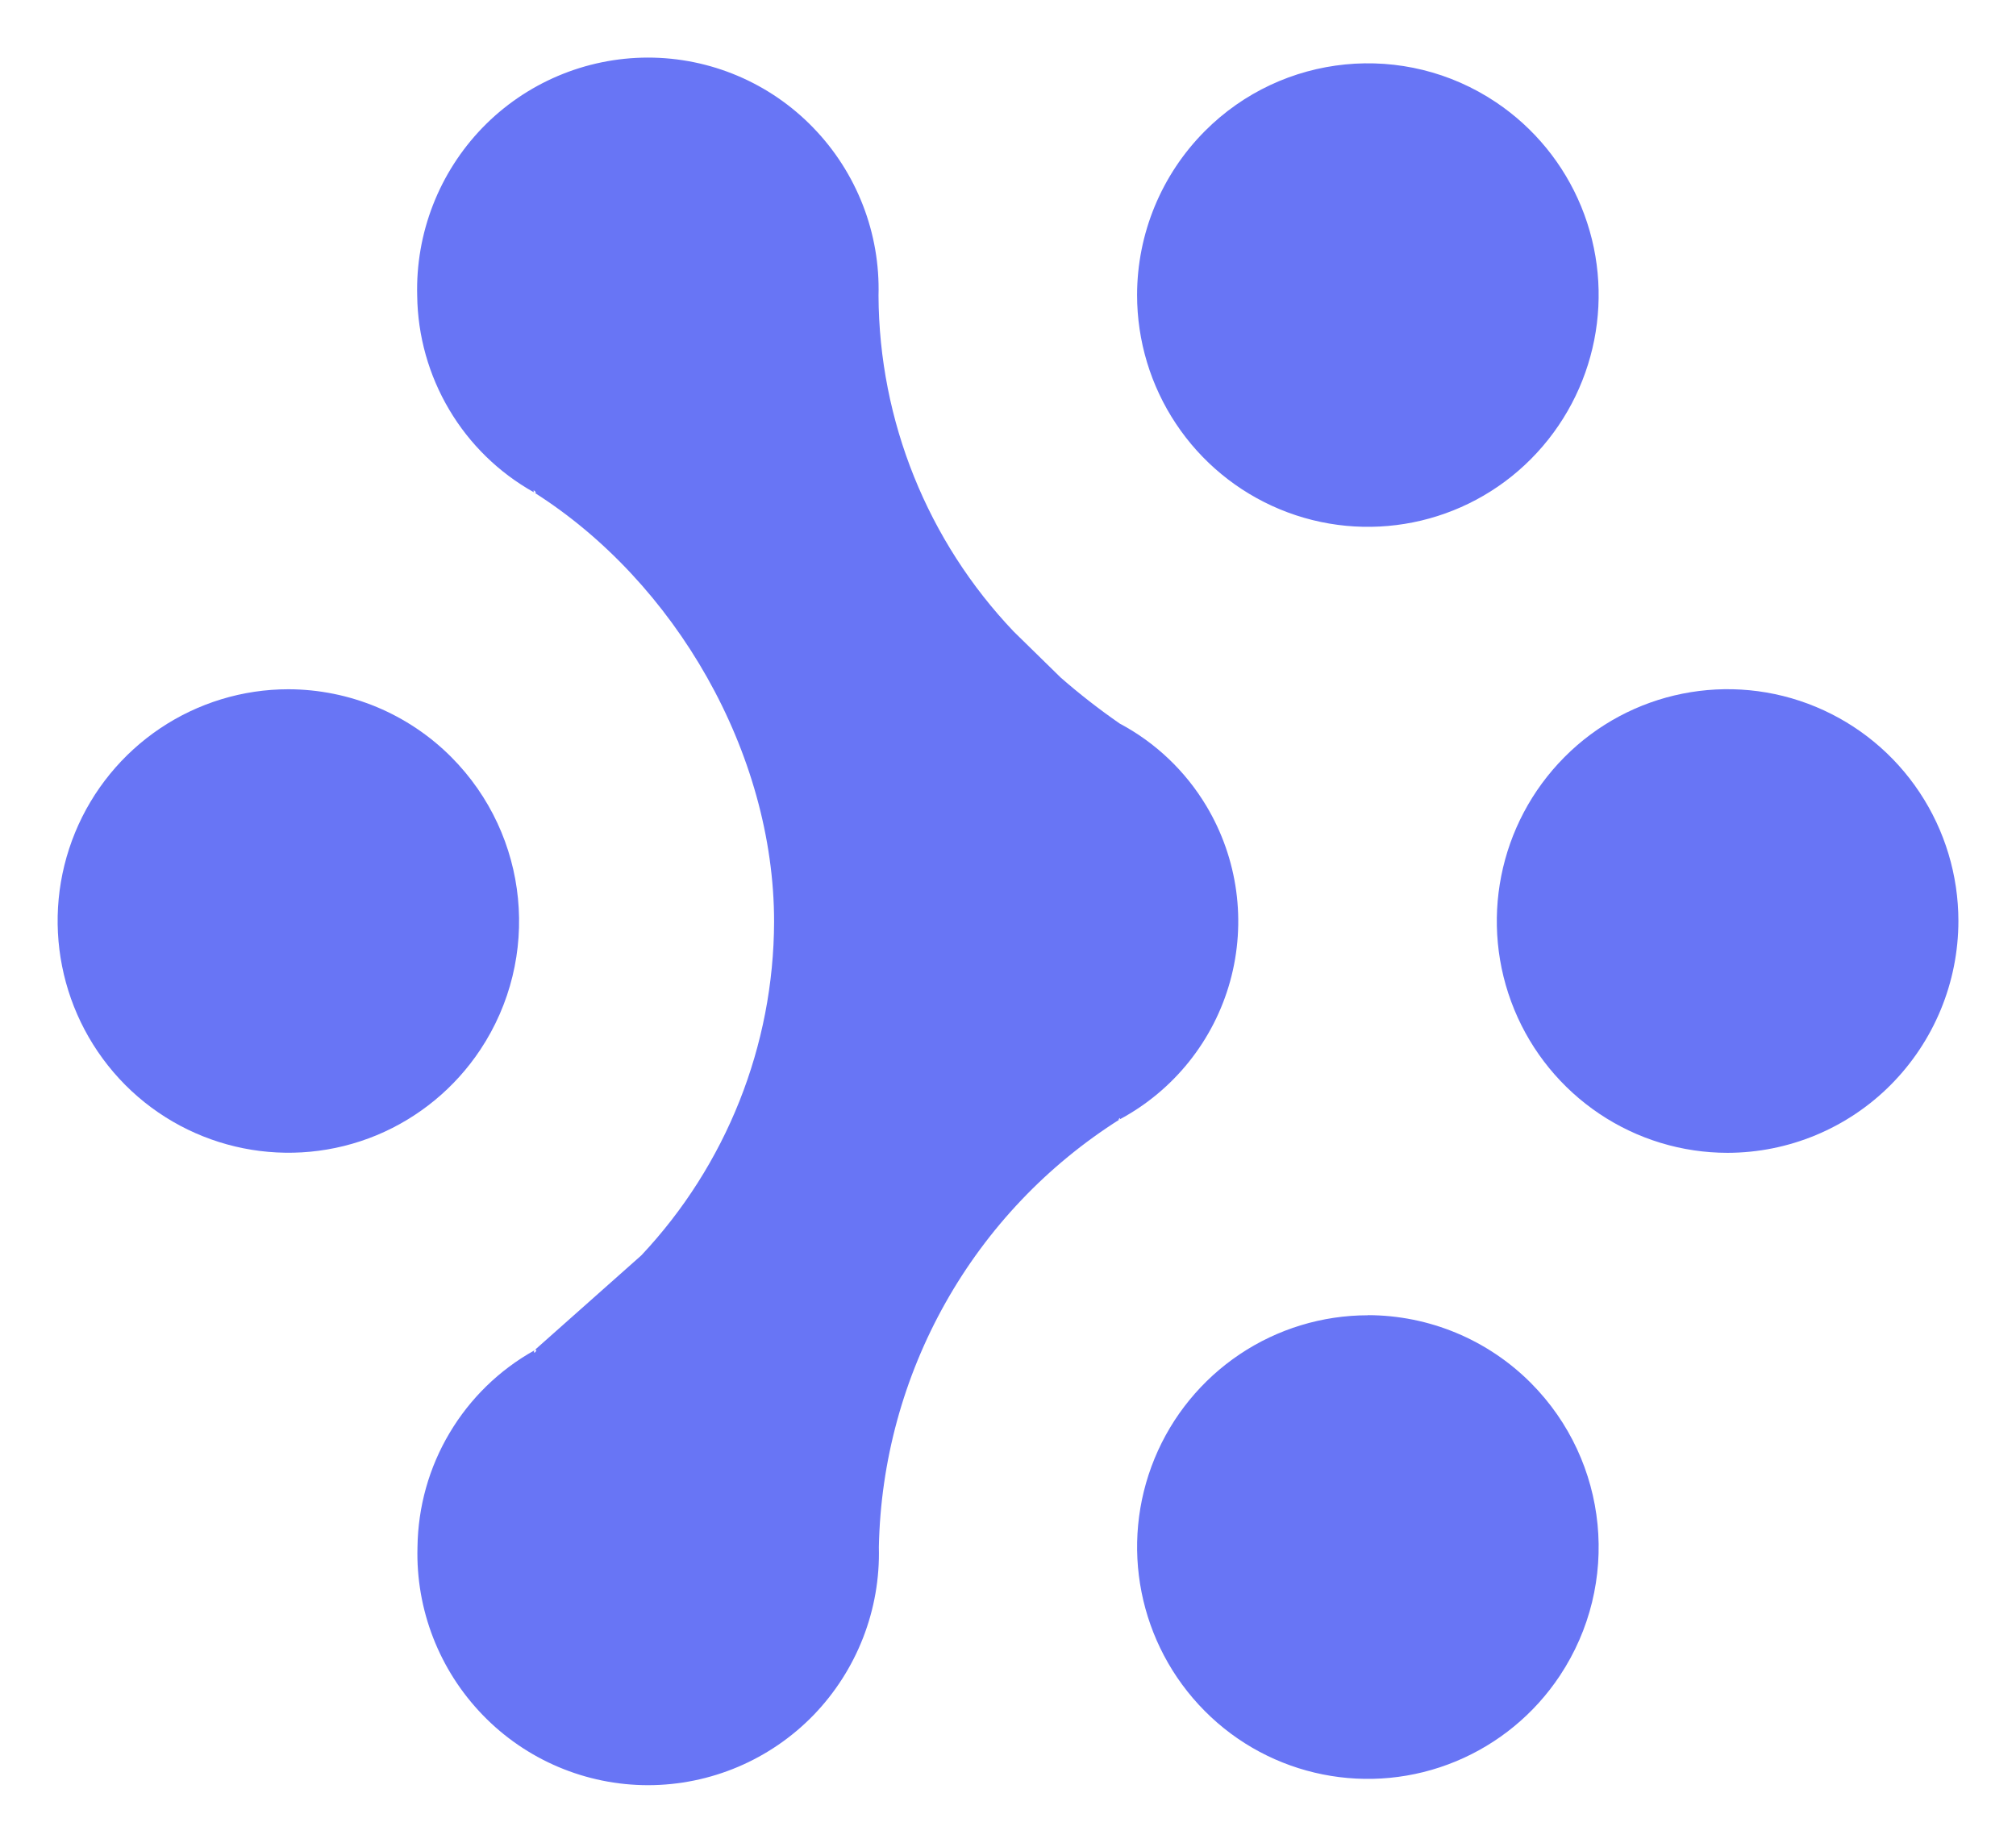
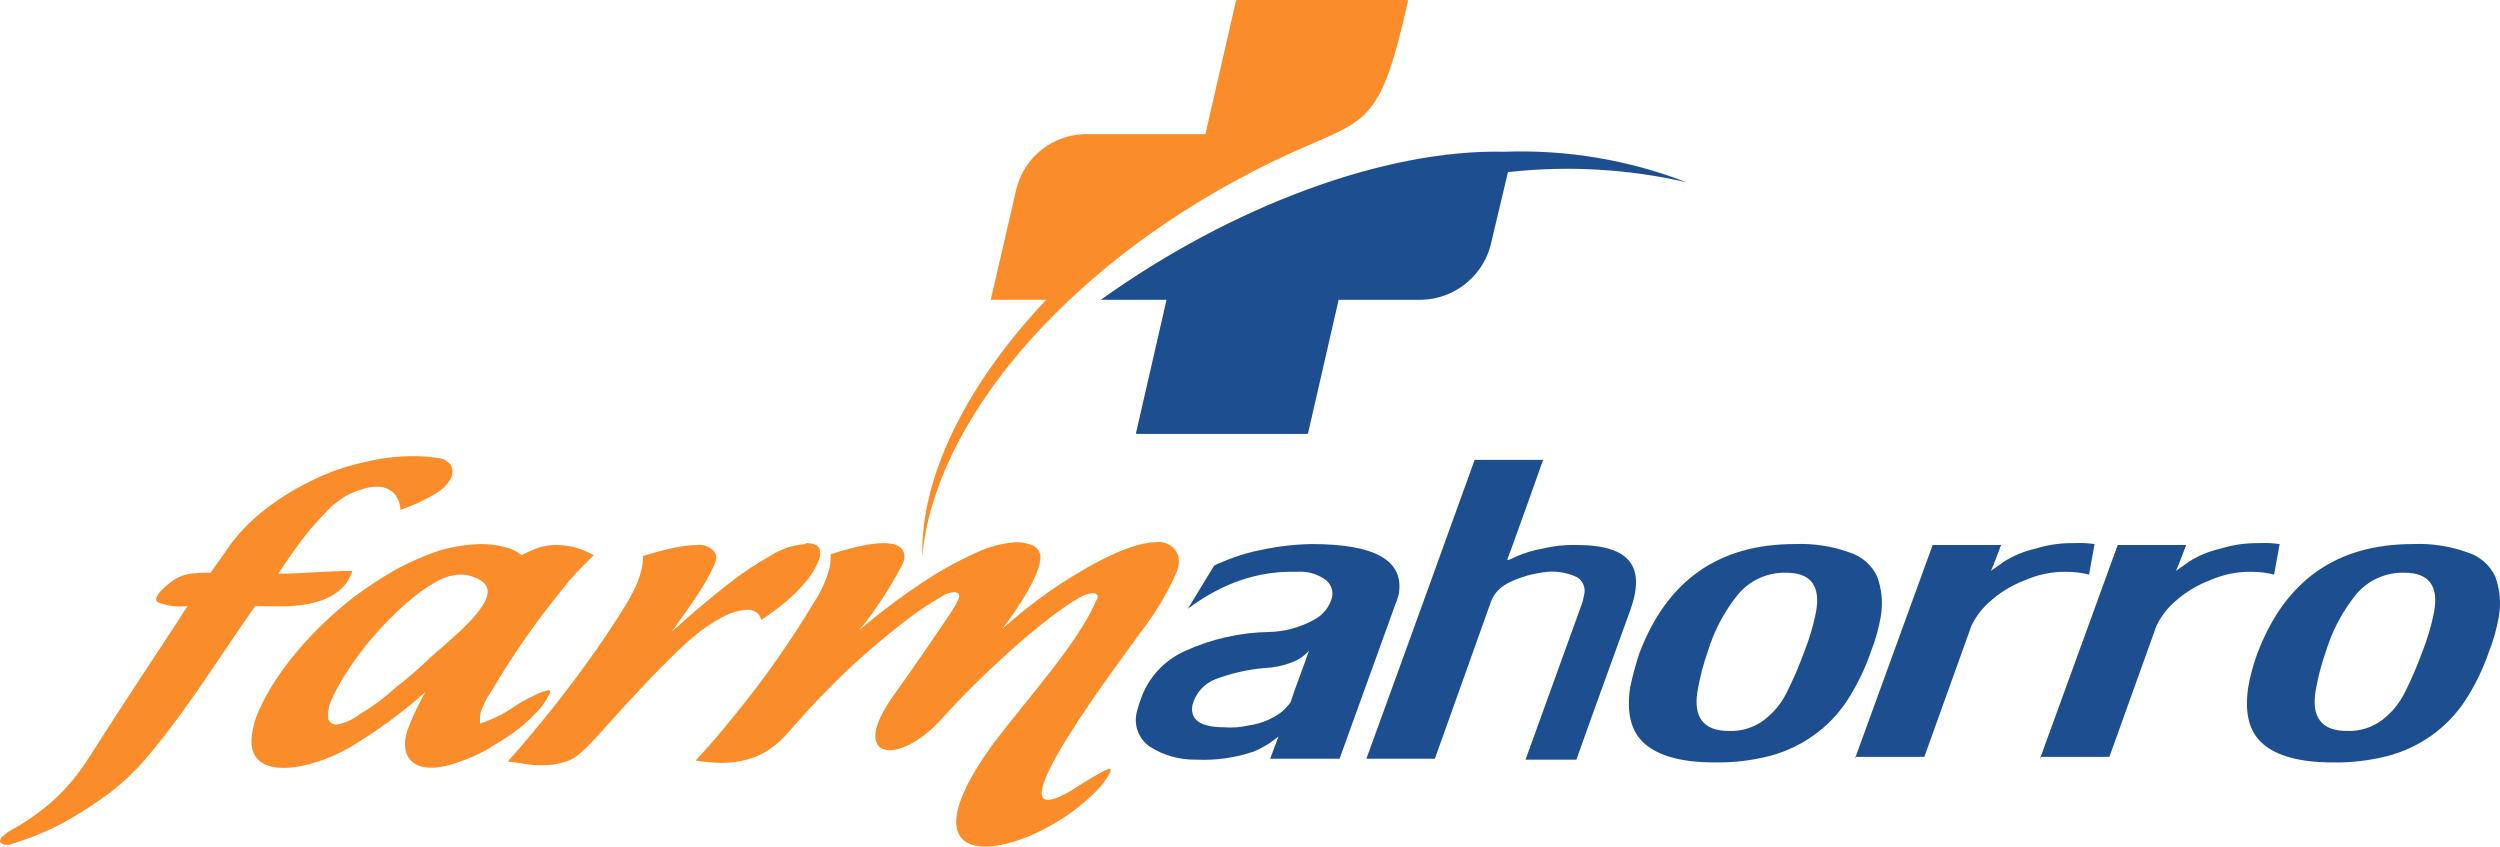
- <svg xmlns="http://www.w3.org/2000/svg" fill="none" viewBox="0 0 35 32">
-   <path fill="#6875F5" d="M15.258 26.865a4.043 4.043 0 01-1.133 2.917A4.006 4.006 0 0111.253 31a3.992 3.992 0 01-2.872-1.218 4.028 4.028 0 01-1.133-2.917c.009-.698.2-1.382.557-1.981.356-.6.863-1.094 1.47-1.433-.024.109.09-.055 0 0l1.86-1.652a8.495 8.495 0 002.304-5.793c0-2.926-1.711-5.901-4.17-7.457.094.055-.036-.094 0 0A3.952 3.952 0 017.8 7.116a3.975 3.975 0 01-.557-1.98 4.042 4.042 0 011.133-2.918A4.006 4.006 0 0111.247 1a3.99 3.99 0 012.872 1.218 4.025 4.025 0 011.133 2.917 8.521 8.521 0 002.347 5.832l.817.8c.326.285.668.551 1.024.798.621.33 1.142.826 1.504 1.431a3.902 3.902 0 01-1.504 5.442c.033-.067-.063.036 0 0a8.968 8.968 0 00-3.024 3.183 9.016 9.016 0 00-1.158 4.244zM19.741 5.123c0 .796.235 1.575.676 2.237a4.01 4.01 0 001.798 1.482 3.99 3.99 0 004.366-.873 4.042 4.042 0 00.869-4.386 4.02 4.02 0 00-1.476-1.806 3.994 3.994 0 00-5.058.501 4.038 4.038 0 00-1.175 2.845zM23.748 22.84c-.792 0-1.567.236-2.226.678a4.021 4.021 0 00-1.476 1.806 4.042 4.042 0 00.869 4.387 3.99 3.99 0 004.366.873A4.01 4.01 0 0027.08 29.1a4.039 4.039 0 00-.5-5.082 4 4 0 00-2.832-1.18zM34 15.994c0-.796-.235-1.574-.675-2.236a4.01 4.01 0 00-1.798-1.483 3.99 3.99 0 00-4.367.873 4.042 4.042 0 00-.869 4.387 4.02 4.02 0 001.476 1.806 3.993 3.993 0 002.226.678 4.003 4.003 0 002.832-1.18A4.04 4.04 0 0034 15.993z" />
-   <path fill="#6875F5" d="M5.007 11.969c-.793 0-1.567.236-2.226.678a4.021 4.021 0 00-1.476 1.807 4.042 4.042 0 00.869 4.386 4.001 4.001 0 004.366.873 4.011 4.011 0 001.798-1.483 4.038 4.038 0 00-.5-5.08 4.004 4.004 0 00-2.831-1.181z" />
+ <svg xmlns="http://www.w3.org/2000/svg" version="1.1" x="0px" y="0px" width="270.192px" height="91.495px" viewBox="0 0 270.192 91.495" enable-background="new 0 0 270.192 91.495" xml:space="preserve">
+   <defs>
+ </defs>
+   <g id="XMLID_15_9_2_" transform="translate(103.975 82)">
+     <path id="XMLID_3_" fill="#FA8D29" d="M-103.099,7.9c-0.2,0.2-0.4,0.3-0.5,0.4s-0.3,0.2-0.3,0.4c-0.102,0.114-0.102,0.286,0,0.4   c0.167,0.142,0.382,0.214,0.6,0.2h0.3c0.11,0.014,0.22-0.023,0.3-0.1c1.939-0.576,3.816-1.347,5.6-2.3   c1.773-0.983,3.477-2.085,5.1-3.3c1.544-1.211,2.952-2.586,4.2-4.1c4.4-5.3,7.6-10.6,11.4-16c2.6,0,6.4,0.4,9-1.6   c0.717-0.559,1.241-1.328,1.5-2.2c-2.6,0-5.3,0.3-8,0.3c1.2-1.8,2.3-3.4,3.3-4.6s1.9-2.1,2.6-2.8c0.449-0.357,0.917-0.691,1.4-1   c0.54-0.293,1.11-0.528,1.7-0.7c0.481-0.177,0.987-0.279,1.5-0.3c0.687-0.049,1.366,0.166,1.9,0.6c0.5,0.508,0.786,1.188,0.8,1.9   c1.292-0.428,2.533-0.998,3.7-1.7c0.701-0.37,1.288-0.923,1.7-1.6c0.306-0.49,0.306-1.11,0-1.6c-0.344-0.425-0.854-0.68-1.4-0.7   c-0.794-0.125-1.596-0.192-2.4-0.2c-1.922-0.014-3.838,0.221-5.7,0.7c-1.944,0.426-3.826,1.098-5.6,2   c-1.813,0.875-3.524,1.948-5.1,3.2c-1.592,1.24-2.976,2.725-4.1,4.4c-0.5,0.8-1.1,1.5-1.6,2.3c-0.702-0.027-1.404,0.006-2.1,0.1   c-0.485,0.059-0.957,0.194-1.4,0.4c-0.7,0.3-3.1,2.2-2.2,2.7c1.017,0.397,2.117,0.534,3.2,0.4c-0.2,0.3-0.5,0.7-0.9,1.4   c-3.1,4.7-6.2,9.4-9.2,14.1c-0.4,0.7-0.8,1.2-0.9,1.4c-0.997,1.503-2.172,2.879-3.5,4.1C-99.693,5.822-101.338,6.963-103.099,7.9    M-48.899-5.3c-0.602,0.391-1.237,0.725-1.9,1c-0.418,0.205-0.853,0.372-1.3,0.5v-0.7c0.018-0.384,0.12-0.76,0.3-1.1   c0.259-0.638,0.595-1.243,1-1.8c2.247-3.825,4.788-7.469,7.6-10.9c0.587-0.772,1.221-1.507,1.9-2.2l1.5-1.5   c-0.606-0.326-1.243-0.594-1.9-0.8c-0.715-0.204-1.456-0.305-2.2-0.3c-0.645,0.002-1.286,0.103-1.9,0.3   c-0.618,0.225-1.219,0.492-1.8,0.8c-0.559-0.437-1.208-0.744-1.9-0.9c-0.85-0.21-1.724-0.311-2.6-0.3   c-1.49,0.053-2.967,0.288-4.4,0.7c-1.586,0.539-3.124,1.208-4.6,2c-1.593,0.906-3.129,1.908-4.6,3c-4.5,3.5-8.4,8-10.3,12.3   c-0.466,1.007-0.737,2.092-0.8,3.2c-0.1,4.5,6.4,3.2,10.6,0.8c2.91-1.746,5.655-3.754,8.2-6c-0.221,0.355-0.421,0.722-0.6,1.1   c-0.408,0.781-0.775,1.582-1.1,2.4c-1.5,3.5,0.4,5.8,5.2,4.1c1.035-0.348,2.038-0.783,3-1.3c1-0.6,2-1.2,3-1.9   c0.863-0.624,1.667-1.327,2.4-2.1c0.629-0.599,1.138-1.311,1.5-2.1c0.077-0.08,0.114-0.19,0.1-0.3c0-0.1-0.1-0.1-0.2-0.1   c-0.49,0.092-0.963,0.26-1.4,0.5C-47.08-6.455-48.017-5.919-48.899-5.3 M-61.199-7.7c-1.199,1.096-2.506,2.067-3.9,2.9   c-0.704,0.548-1.526,0.924-2.4,1.1c-0.433,0.062-0.851-0.188-1-0.6c-0.063-0.575,0.005-1.156,0.2-1.7c1.5-3.7,5.4-8.6,9.2-11.6   c0.811-0.648,1.681-1.217,2.6-1.7c0.711-0.373,1.498-0.578,2.3-0.6c0.516-0.007,1.027,0.095,1.5,0.3   c0.469,0.146,0.885,0.423,1.2,0.8c1.4,1.9-3.9,6-5.9,7.8C-58.6-9.827-59.868-8.725-61.199-7.7 M-16.899-23.2   c-1.314,0.086-2.586,0.499-3.7,1.2c-1.723,0.96-3.362,2.064-4.9,3.3c-1.8,1.4-3.8,3.1-5.9,5c1.1-1.5,2-2.8,2.8-4   c0.688-1.015,1.29-2.085,1.8-3.2c0.3-0.7,0.3-1.2-0.1-1.6c-0.444-0.451-1.071-0.672-1.7-0.6c-0.841,0.018-1.678,0.119-2.5,0.3   c-1,0.2-2.1,0.5-3.4,0.9c0.013,0.436-0.021,0.871-0.1,1.3c-0.135,0.543-0.302,1.077-0.5,1.6c-0.477,1.08-1.046,2.117-1.7,3.1   c-0.8,1.3-1.8,2.8-3,4.5c-1.2,1.7-2.6,3.6-4.1,5.5c-1.6,2-3.3,4.1-5.2,6.2c0.8,0.1,1.5,0.2,2.1,0.3c0.563,0.08,1.132,0.114,1.7,0.1   c0.744,0.013,1.486-0.089,2.2-0.3c0.587-0.143,1.134-0.417,1.6-0.8c0.491-0.406,0.959-0.84,1.4-1.3c1.4-1.5,2.7-3,4-4.4   s2.5-2.7,3.7-3.9s2.3-2.3,3.4-3.2c0.953-0.812,1.992-1.516,3.1-2.1c0.828-0.467,1.751-0.741,2.7-0.8c0.357-0.008,0.707,0.097,1,0.3   c0.256,0.199,0.433,0.483,0.5,0.8c0.935-0.618,1.836-1.286,2.7-2c0.749-0.649,1.451-1.351,2.1-2.1c0.539-0.628,0.978-1.337,1.3-2.1   c0.251-0.458,0.322-0.993,0.2-1.5c-0.2-0.4-0.7-0.6-1.4-0.6h-0.1V-23.2z M14.501,3.5c0.602-0.584,1.108-1.259,1.5-2   c0.3-0.7-0.5-0.3-1,0c-1.1,0.6-2.2,1.3-3.3,2c-9.7,5.6,6.4-15.4,7.7-17.3c1.528-1.967,2.804-4.117,3.8-6.4   c0.208-0.506,0.277-1.058,0.2-1.6c-0.283-1.062-1.311-1.747-2.4-1.6c-3.3,0-8.6,3.3-11.4,5.2c-1.843,1.3-3.613,2.702-5.3,4.2   c1.4-1.7,4.7-6.6,4.1-8.2c-0.13-0.432-0.468-0.77-0.9-0.9c-0.541-0.214-1.119-0.316-1.7-0.3c-1.456,0.105-2.88,0.478-4.2,1.1   c-2.02,0.901-3.961,1.971-5.8,3.2c-2.406,1.588-4.71,3.325-6.9,5.2c1.808-2.233,3.383-4.646,4.7-7.2   c0.178-0.375,0.213-0.801,0.1-1.2c-0.7-2-5.7-0.5-7.9,0.2c0.013,0.469-0.02,0.938-0.1,1.4c-0.354,1.351-0.929,2.635-1.7,3.8   c-2.538,4.233-5.379,8.277-8.5,12.1c-1.3,1.6-2.7,3.3-4.3,5c3.2,0.5,6.8,0.5,9.7-2.7c1.6-1.8,3.2-3.6,4.9-5.3   c2.4-2.5,8.3-7.7,11.8-9.6c0.434-0.337,0.953-0.545,1.5-0.6c0.6,0,0.7,0.3,0.5,0.8c-0.361,0.689-0.762,1.357-1.2,2   c-1.9,2.8-3.9,5.7-5.9,8.5c-4.8,6.8,0.6,7.6,5.3,2.4c4.1-4.6,10.9-10.8,14.7-13c0.476-0.327,1.026-0.533,1.6-0.6   c0.189-0.018,0.375,0.056,0.5,0.2c0.1,0.1,0.1,0.3-0.1,0.6c-1.9,4.5-7.1,10.2-11,15.3C-7.999,13.9,7.401,10.8,14.501,3.5" />
+     <path id="XMLID_2_" fill="#1D4F90" d="M147.401-11.6c-0.482,1.367-0.849,2.772-1.1,4.2c-0.5,2.9,0.6,4.4,3.4,4.4   c1.367,0.048,2.709-0.375,3.8-1.2c1.007-0.775,1.827-1.766,2.4-2.9c0.719-1.428,1.353-2.897,1.9-4.4   c0.57-1.423,1.005-2.896,1.3-4.4c0.5-2.8-0.6-4.2-3.2-4.2c-1.993-0.065-3.907,0.782-5.2,2.3   C149.208-15.968,148.087-13.862,147.401-11.6 M156.801-23.2c2.006-0.084,4.01,0.222,5.9,0.9c1.32,0.408,2.409,1.351,3,2.6   c0.503,1.375,0.641,2.856,0.4,4.3c-0.232,1.334-0.6,2.641-1.1,3.9c-0.643,1.868-1.517,3.648-2.6,5.3   c-0.962,1.444-2.183,2.699-3.6,3.7c-1.422,1.009-3.014,1.755-4.7,2.2c-1.959,0.502-3.978,0.738-6,0.7c-3.5,0-6-0.7-7.5-2   s-2-3.3-1.6-6.1c0.22-1.261,0.555-2.5,1-3.7C143.001-19.3,148.601-23.2,156.801-23.2 M116.501,0l8.4-23.1h7.4   c-0.4,1-0.7,1.9-1.1,2.8c0.1-0.1,0.6-0.4,1.4-1c1.046-0.656,2.195-1.13,3.4-1.4c1.326-0.416,2.71-0.619,4.1-0.6   c0.768-0.043,1.539-0.009,2.3,0.1l-0.6,3.3c-0.785-0.198-1.591-0.299-2.4-0.3c-1.548-0.031-3.083,0.276-4.5,0.9   c-1.398,0.525-2.687,1.305-3.8,2.3c-0.835,0.724-1.515,1.608-2,2.6c-1.7,4.7-3.4,9.5-5.1,14.2h-7.5L116.501,0z M96.501,0l8.4-23.1   h7.4c-0.4,1-0.7,1.9-1.1,2.8c0.1-0.1,0.6-0.4,1.4-1c1.046-0.656,2.195-1.13,3.4-1.4c1.326-0.416,2.71-0.619,4.1-0.6   c0.768-0.043,1.539-0.009,2.3,0.1l-0.6,3.3c-0.785-0.198-1.591-0.299-2.4-0.3c-1.548-0.031-3.083,0.276-4.5,0.9   c-1.398,0.525-2.687,1.305-3.8,2.3c-0.835,0.724-1.515,1.608-2,2.6c-1.7,4.7-3.4,9.5-5.1,14.2h-7.5L96.501,0z M80.601-11.6   c-0.482,1.367-0.849,2.772-1.1,4.2c-0.5,2.9,0.6,4.4,3.4,4.4c1.367,0.048,2.709-0.376,3.8-1.2c1.007-0.775,1.827-1.766,2.4-2.9   c0.719-1.428,1.353-2.897,1.9-4.4c0.57-1.423,1.005-2.896,1.3-4.4c0.5-2.8-0.6-4.2-3.2-4.2c-1.993-0.065-3.907,0.782-5.2,2.3   C82.408-15.968,81.287-13.862,80.601-11.6 M90.001-23.2c2.006-0.084,4.01,0.222,5.9,0.9c1.32,0.408,2.409,1.351,3,2.6   c0.503,1.375,0.641,2.856,0.4,4.3c-0.232,1.334-0.6,2.641-1.1,3.9c-0.643,1.868-1.517,3.648-2.6,5.3   c-0.962,1.444-2.183,2.699-3.6,3.7c-1.422,1.009-3.014,1.755-4.7,2.2c-1.959,0.502-3.978,0.738-6,0.7c-3.5,0-6-0.7-7.5-2   s-2-3.3-1.6-6.1c0.268-1.25,0.602-2.485,1-3.7C76.201-19.3,81.801-23.2,90.001-23.2 M31.001-3.6c1.309-0.181,2.549-0.698,3.6-1.5   c0.6-0.6,1-1,1-1.3c0.6-1.8,1.3-3.5,1.9-5.3c-0.139,0.192-0.308,0.361-0.5,0.5c-0.412,0.353-0.887,0.624-1.4,0.8   c-0.927,0.357-1.907,0.56-2.9,0.6c-1.813,0.155-3.597,0.559-5.3,1.2c-1.237,0.475-2.168,1.518-2.5,2.8c-0.3,1.6,0.9,2.4,3.4,2.4   C29.206-3.324,30.118-3.391,31.001-3.6 M62.801-32.3h-7.4c-3.9,10.8-7.8,21.6-11.7,32.3h7.4l6-16.8c0.6-1.8,2.1-2.4,4-3   c0.722-0.19,1.457-0.324,2.2-0.4c1.101-0.088,2.206,0.119,3.2,0.6c0.661,0.43,0.949,1.252,0.7,2c-0.053,0.378-0.154,0.747-0.3,1.1   c-2,5.5-4,11.1-6,16.6h5.5c1.9-5.4,3.9-10.8,5.8-16.1c1.7-4.7,0.1-7.1-5.8-7.1c-1.246-0.032-2.49,0.102-3.7,0.4   c-0.927,0.164-1.833,0.433-2.7,0.8c-1.4,0.6-1.2,0.8-0.6-0.9C60.601-26.1,61.701-29.2,62.801-32.3 M33.301,0l0.9-2.4   c-0.787,0.653-1.663,1.191-2.6,1.6c-2.023,0.699-4.162,1.004-6.3,0.9c-1.768,0.036-3.507-0.451-5-1.4   c-1.228-0.84-1.79-2.364-1.4-3.8c0.11-0.44,0.244-0.874,0.4-1.3c0.789-2.303,2.488-4.183,4.7-5.2c2.918-1.347,6.087-2.063,9.3-2.1   c1.647-0.056,3.258-0.502,4.7-1.3c1.001-0.499,1.733-1.414,2-2.5c0.133-0.736-0.181-1.481-0.8-1.9c-0.88-0.6-1.938-0.882-3-0.8   c-2.615-0.086-5.214,0.427-7.6,1.5c-1.49,0.673-2.899,1.511-4.2,2.5c0.9-1.5,1.9-3.1,2.8-4.6c0-0.1,0.5-0.3,1.5-0.7   c1.227-0.493,2.5-0.862,3.8-1.1c1.743-0.37,3.518-0.571,5.3-0.6c6.9,0,10,1.8,9.4,5.4c-0.101,0.41-0.235,0.811-0.4,1.2   c-2,5.5-4,11.1-6,16.6H33.301z" />
+     <g id="XMLID_16_8_2_">
+       <path id="XMLID_18_2_2_" fill="#1D4F90" d="M59.001-63.4l-1.9,8c-0.928,3.347-3.929,5.698-7.4,5.8h-9l-3.3,14.4    c0,0.1-0.1,0.1-0.2,0.1h-18.3c-0.055,0-0.1-0.045-0.1-0.1l3.3-14.4h-7.1c14.1-10.1,30.7-16.3,43.6-16    c6.722-0.246,13.425,0.877,19.7,3.3C71.976-63.75,65.451-64.122,59.001-63.4" />
+       <path id="XMLID_17_6_2_" fill="#FA8D29" d="M13.201-67.5h13.1l3.3-14.4c0-0.1,0.1-0.1,0.2-0.1h18.3c0.055,0,0.1,0.045,0.1,0.1v0    c-3.5,15.5-4.6,12.1-16.7,18.4c-20.8,10.7-34.6,27.5-35.8,41.7c-0.2-8.7,4.8-18.7,13.4-27.8h-6l2.8-12.1    C6.784-65.035,9.753-67.394,13.201-67.5" />
+     </g>
+   </g>
</svg>
